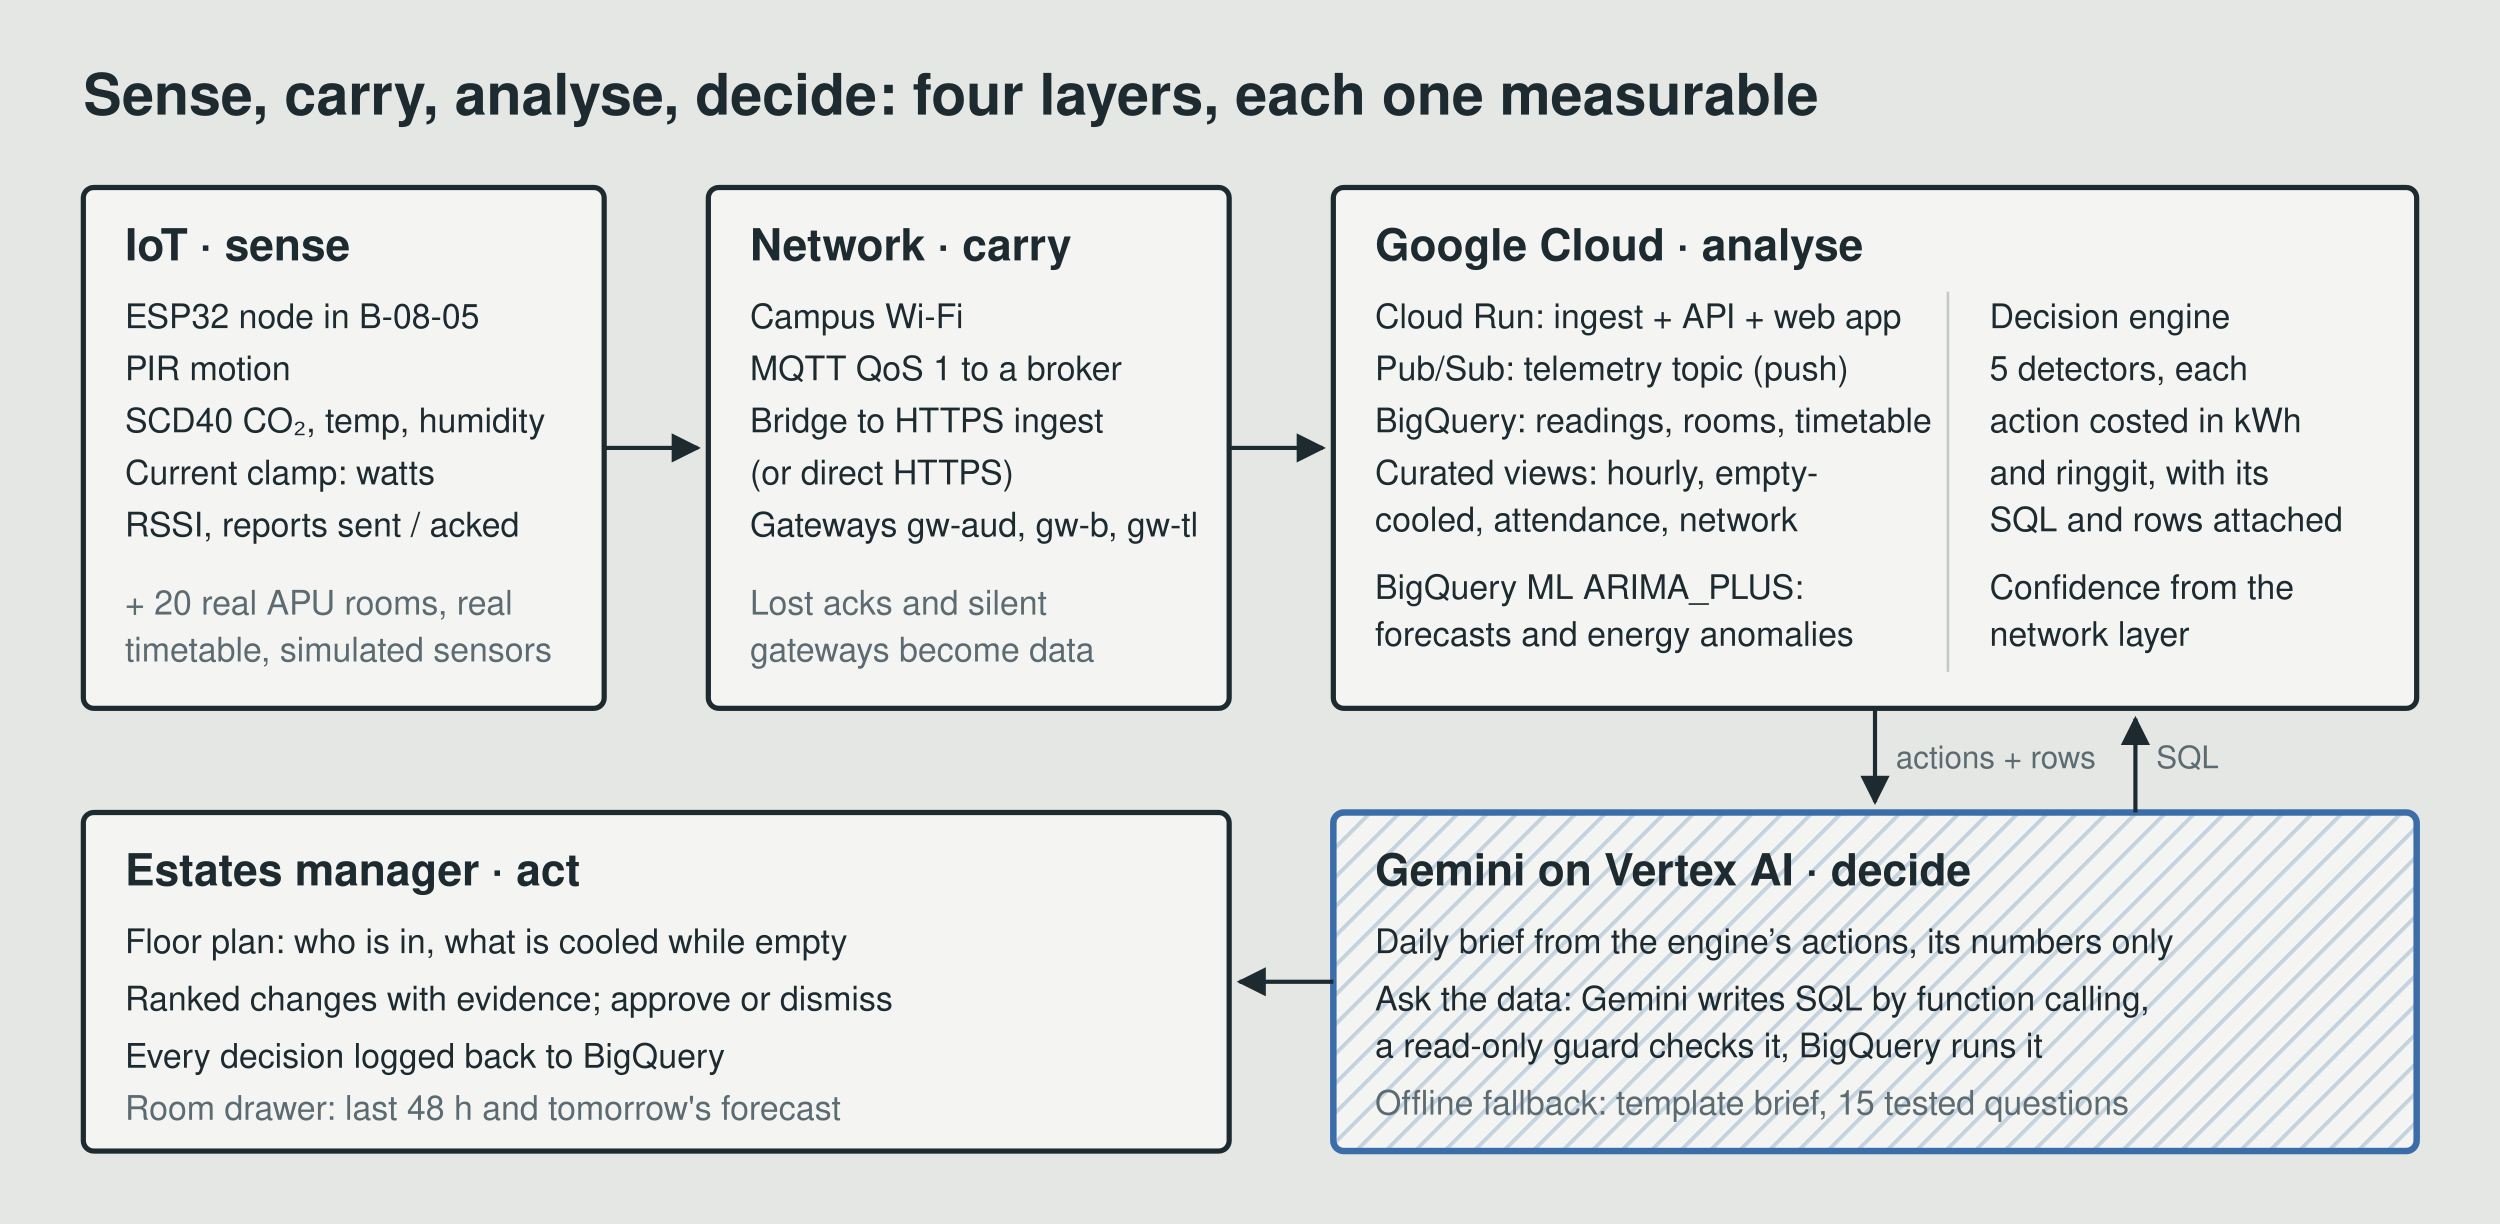
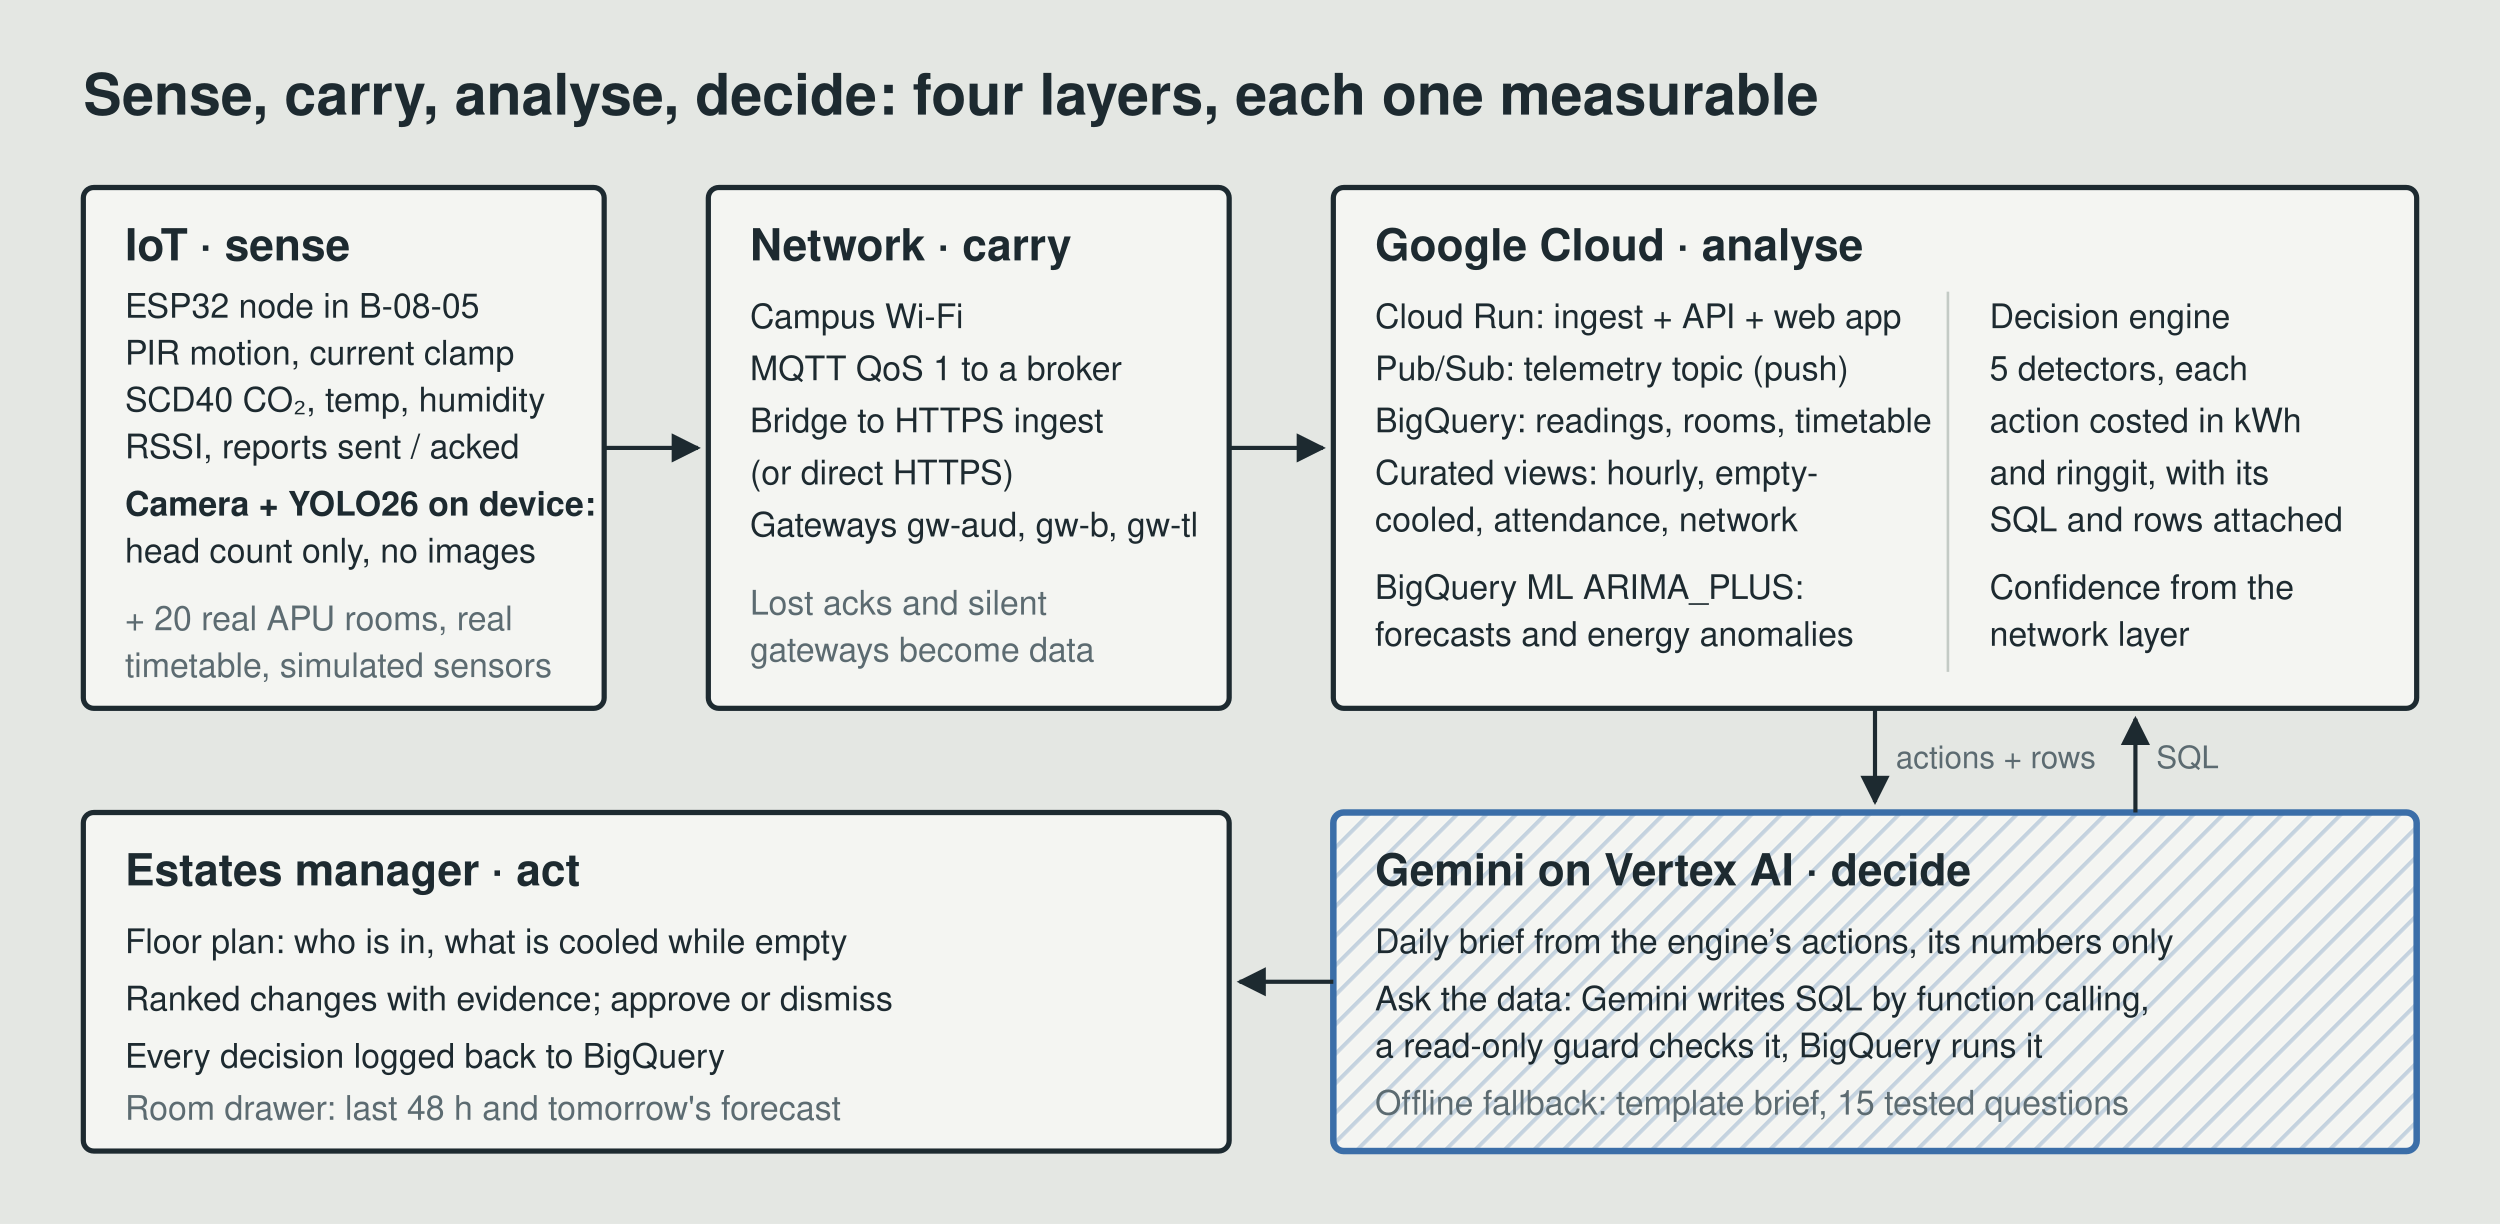
<svg xmlns="http://www.w3.org/2000/svg" viewBox="0 0 960 470" font-family="Barlow, Helvetica, Arial, sans-serif" role="img" aria-label="CampusPulse architecture: sense, carry, analyse, decide">
  <defs>
    <marker id="a" viewBox="0 0 10 10" refX="9" refY="5" markerWidth="7" markerHeight="7" orient="auto-start-reverse">
      <path d="M0 0L10 5L0 10z" fill="#1D2A30" />
    </marker>
    <pattern id="h" width="8" height="8" patternUnits="userSpaceOnUse" patternTransform="rotate(45)">
      <rect width="8" height="8" fill="#F4F5F2" />
      <line x1="0" y1="0" x2="0" y2="8" stroke="#3B6EA8" stroke-opacity=".25" stroke-width="3" />
    </pattern>
  </defs>
  <rect width="960" height="470" fill="#E4E7E3" />
  <text x="32" y="44" font-size="22" font-weight="600" fill="#1D2A30">Sense, carry, analyse, decide: four layers, each one measurable</text>
  <g font-size="13" fill="#1D2A30">
    <rect x="32" y="72" width="200" height="200" rx="4" fill="#F4F5F2" stroke="#1D2A30" stroke-width="2" />
    <text x="48" y="100" font-size="17" font-weight="600">IoT · sense</text>
-     <text x="48" y="126">ESP32 node in B-08-05</text>
-     <text x="48" y="146">PIR motion</text>
-     <text x="48" y="166">SCD40 CO₂, temp, humidity</text>
-     <text x="48" y="186">Current clamp: watts</text>
-     <text x="48" y="206">RSSI, reports sent / acked</text>
-     <text x="48" y="236" fill="#5C6B71">+ 20 real APU rooms, real</text>
-     <text x="48" y="254" fill="#5C6B71">timetable, simulated sensors</text>
+     <text x="48" y="122">ESP32 node in B-08-05</text>
+     <text x="48" y="140">PIR motion, current clamp</text>
+     <text x="48" y="158">SCD40 CO₂, temp, humidity</text>
+     <text x="48" y="176">RSSI, reports sent / acked</text>
+     <text x="48" y="198" font-weight="600">Camera + YOLO26 on device:</text>
+     <text x="48" y="216">head count only, no images</text>
+     <text x="48" y="242" fill="#5C6B71">+ 20 real APU rooms, real</text>
+     <text x="48" y="260" fill="#5C6B71">timetable, simulated sensors</text>
    <rect x="272" y="72" width="200" height="200" rx="4" fill="#F4F5F2" stroke="#1D2A30" stroke-width="2" />
    <text x="288" y="100" font-size="17" font-weight="600">Network · carry</text>
    <text x="288" y="126">Campus Wi-Fi</text>
    <text x="288" y="146">MQTT QoS 1 to a broker</text>
    <text x="288" y="166">Bridge to HTTPS ingest</text>
    <text x="288" y="186">(or direct HTTPS)</text>
    <text x="288" y="206">Gateways gw-aud, gw-b, gw-tl</text>
    <text x="288" y="236" fill="#5C6B71">Lost acks and silent</text>
    <text x="288" y="254" fill="#5C6B71">gateways become data</text>
    <rect x="512" y="72" width="416" height="200" rx="4" fill="#F4F5F2" stroke="#1D2A30" stroke-width="2" />
    <text x="528" y="100" font-size="17" font-weight="600">Google Cloud · analyse</text>
    <text x="528" y="126">Cloud Run: ingest + API + web app</text>
    <text x="528" y="146">Pub/Sub: telemetry topic (push)</text>
    <text x="528" y="166">BigQuery: readings, rooms, timetable</text>
    <text x="528" y="186">Curated views: hourly, empty-</text>
    <text x="528" y="204">cooled, attendance, network</text>
    <text x="528" y="230">BigQuery ML ARIMA_PLUS:</text>
    <text x="528" y="248">forecasts and energy anomalies</text>
    <text x="764" y="126">Decision engine</text>
    <text x="764" y="146">5 detectors, each</text>
    <text x="764" y="166">action costed in kWh</text>
    <text x="764" y="186">and ringgit, with its</text>
    <text x="764" y="204">SQL and rows attached</text>
    <text x="764" y="230">Confidence from the</text>
    <text x="764" y="248">network layer</text>
    <line x1="748" y1="112" x2="748" y2="258" stroke="#C3CAC5" />
    <rect x="512" y="312" width="416" height="130" rx="4" fill="url(#h)" stroke="#3B6EA8" stroke-width="2.5" />
    <text x="528" y="340" font-size="17" font-weight="600">Gemini on Vertex AI · decide</text>
    <text x="528" y="366">Daily brief from the engine’s actions, its numbers only</text>
    <text x="528" y="388">Ask the data: Gemini writes SQL by function calling,</text>
    <text x="528" y="406">a read-only guard checks it, BigQuery runs it</text>
    <text x="528" y="428" fill="#5C6B71">Offline fallback: template brief, 15 tested questions</text>
    <rect x="32" y="312" width="440" height="130" rx="4" fill="#F4F5F2" stroke="#1D2A30" stroke-width="2" />
    <text x="48" y="340" font-size="17" font-weight="600">Estates manager · act</text>
    <text x="48" y="366">Floor plan: who is in, what is cooled while empty</text>
    <text x="48" y="388">Ranked changes with evidence; approve or dismiss</text>
    <text x="48" y="410">Every decision logged back to BigQuery</text>
    <text x="48" y="430" fill="#5C6B71">Room drawer: last 48 h and tomorrow's forecast</text>
  </g>
  <g fill="none" stroke="#1D2A30" stroke-width="1.6">
    <path d="M232 172H268" marker-end="url(#a)" />
    <path d="M472 172H508" marker-end="url(#a)" />
    <path d="M720 272V308" marker-end="url(#a)" />
    <path d="M512 377H476" marker-end="url(#a)" />
    <path d="M820 312V276" marker-end="url(#a)" />
  </g>
  <text x="728" y="295" font-size="12" fill="#5C6B71">actions + rows</text>
  <text x="828" y="295" font-size="12" fill="#5C6B71">SQL</text>
</svg>
